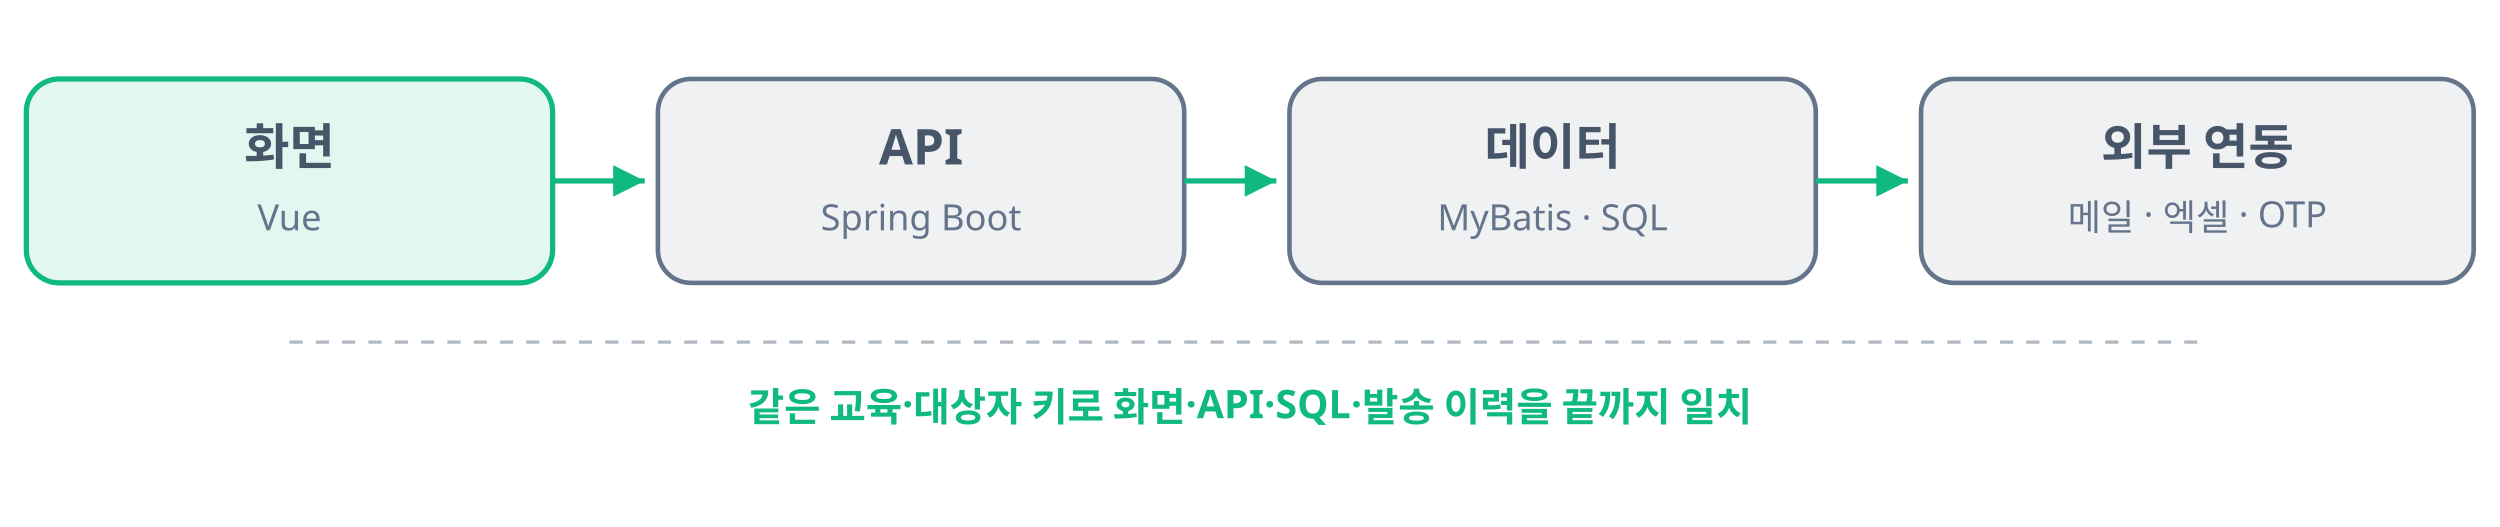
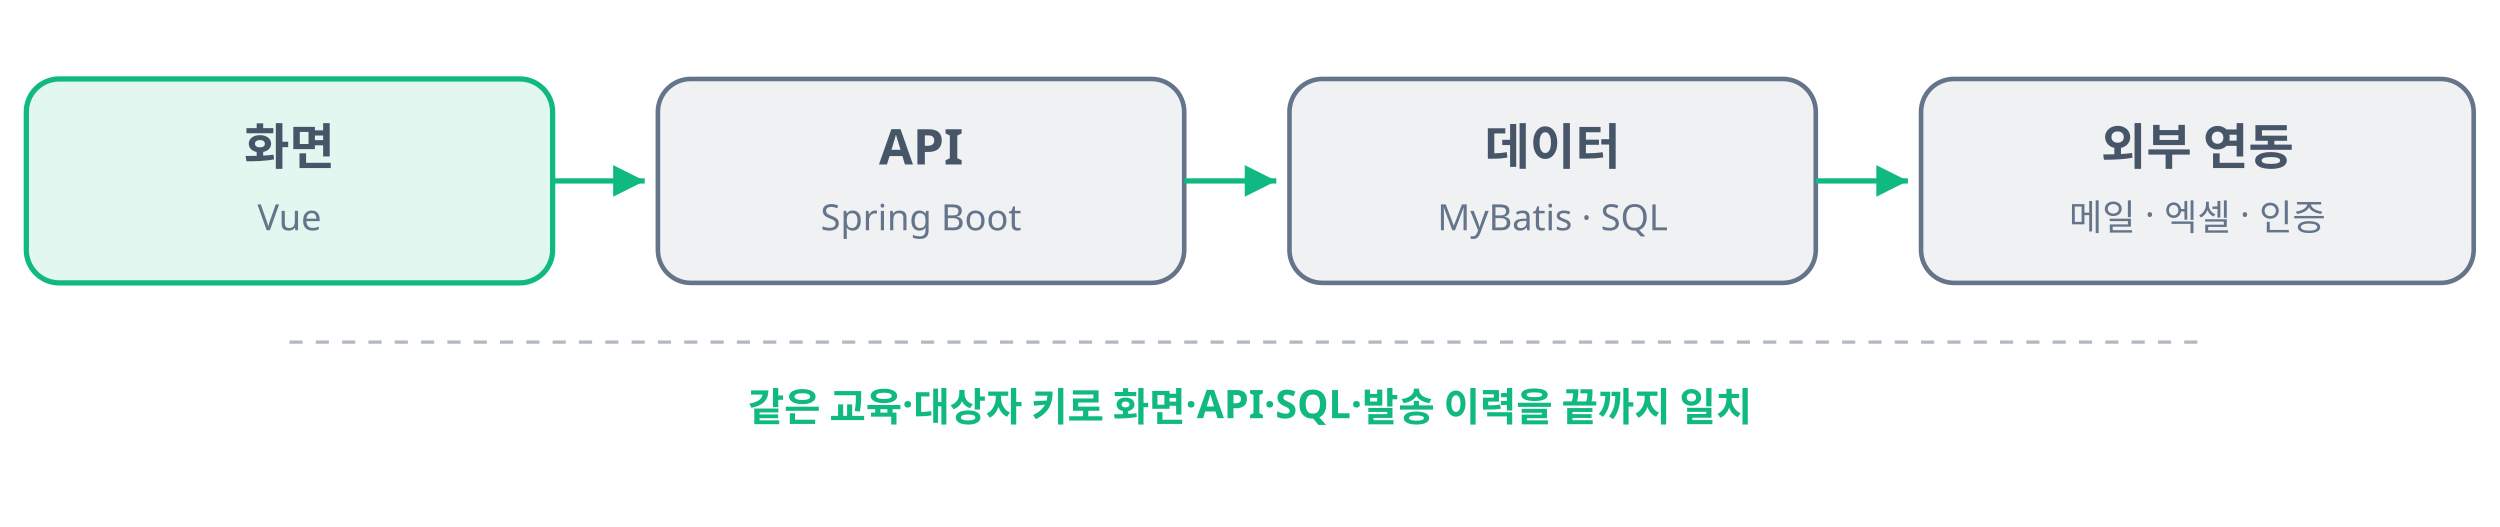
- <svg xmlns="http://www.w3.org/2000/svg" viewBox="0 0 760 160" role="img" aria-label="PPS 업무 흐름: 화면(Vue)에서 API(Spring Boot), 데이터(MyBatis SQL), 외부 연동(메일·엑셀·OTP)까지 같은 교육·대상자 키로 일치">
+ <svg xmlns="http://www.w3.org/2000/svg" viewBox="0 0 760 160" role="img" aria-label="PPS 업무 흐름: 화면(Vue)에서 API(Spring Boot), 데이터(MyBatis SQL), 외부 연동(메일·엑셀·인증)까지 같은 교육·대상자 키로 일치">
  <defs>
    <marker id="arrow" markerWidth="9" markerHeight="9" refX="6" refY="3" orient="auto" markerUnits="strokeWidth">
      <path d="M0,0 L6,3 L0,6 Z" fill="#10b981" />
    </marker>
    <style>
      .box { fill: rgba(100,116,139,0.10); stroke: #64748b; stroke-width: 1.4; }
      .box-accent { fill: rgba(16,185,129,0.12); stroke: #10b981; stroke-width: 1.6; }
      .t { font-family: 'Space Grotesk', system-ui, sans-serif; fill: #64748b; }
      .title { font-weight: 700; font-size: 15px; fill: #475569; }
      .sub { font-size: 11px; fill: #64748b; }
      .cap { font-size: 12px; font-weight: 600; fill: #10b981; }
      .conn { stroke: #10b981; stroke-width: 1.6; }
    </style>
  </defs>
  <rect class="box-accent" x="8" y="24" width="160" height="62" rx="10" />
  <text class="t title" x="88" y="50" text-anchor="middle">화면</text>
  <text class="t sub" x="88" y="70" text-anchor="middle">Vue</text>
  <line class="conn" x1="168" y1="55" x2="196" y2="55" marker-end="url(#arrow)" />
  <rect class="box" x="200" y="24" width="160" height="62" rx="10" />
  <text class="t title" x="280" y="50" text-anchor="middle">API</text>
  <text class="t sub" x="280" y="70" text-anchor="middle">Spring Boot</text>
  <line class="conn" x1="360" y1="55" x2="388" y2="55" marker-end="url(#arrow)" />
  <rect class="box" x="392" y="24" width="160" height="62" rx="10" />
  <text class="t title" x="472" y="50" text-anchor="middle">데이터</text>
  <text class="t sub" x="472" y="70" text-anchor="middle">MyBatis · SQL</text>
  <line class="conn" x1="552" y1="55" x2="580" y2="55" marker-end="url(#arrow)" />
  <rect class="box" x="584" y="24" width="168" height="62" rx="10" />
  <text class="t title" x="668" y="50" text-anchor="middle">외부 연동</text>
-   <text class="t sub" x="668" y="70" text-anchor="middle">메일 · 엑셀 · OTP</text>
+   <text class="t sub" x="668" y="70" text-anchor="middle">메일 · 엑셀 · 인증</text>
  <line x1="88" y1="104" x2="668" y2="104" stroke="#64748b" stroke-width="1" stroke-dasharray="4 4" opacity="0.5" />
  <text class="t cap" x="380" y="128" text-anchor="middle">같은 교육·대상자 키로 화면·API·SQL·발송 이력을 끝까지 일치</text>
</svg>
